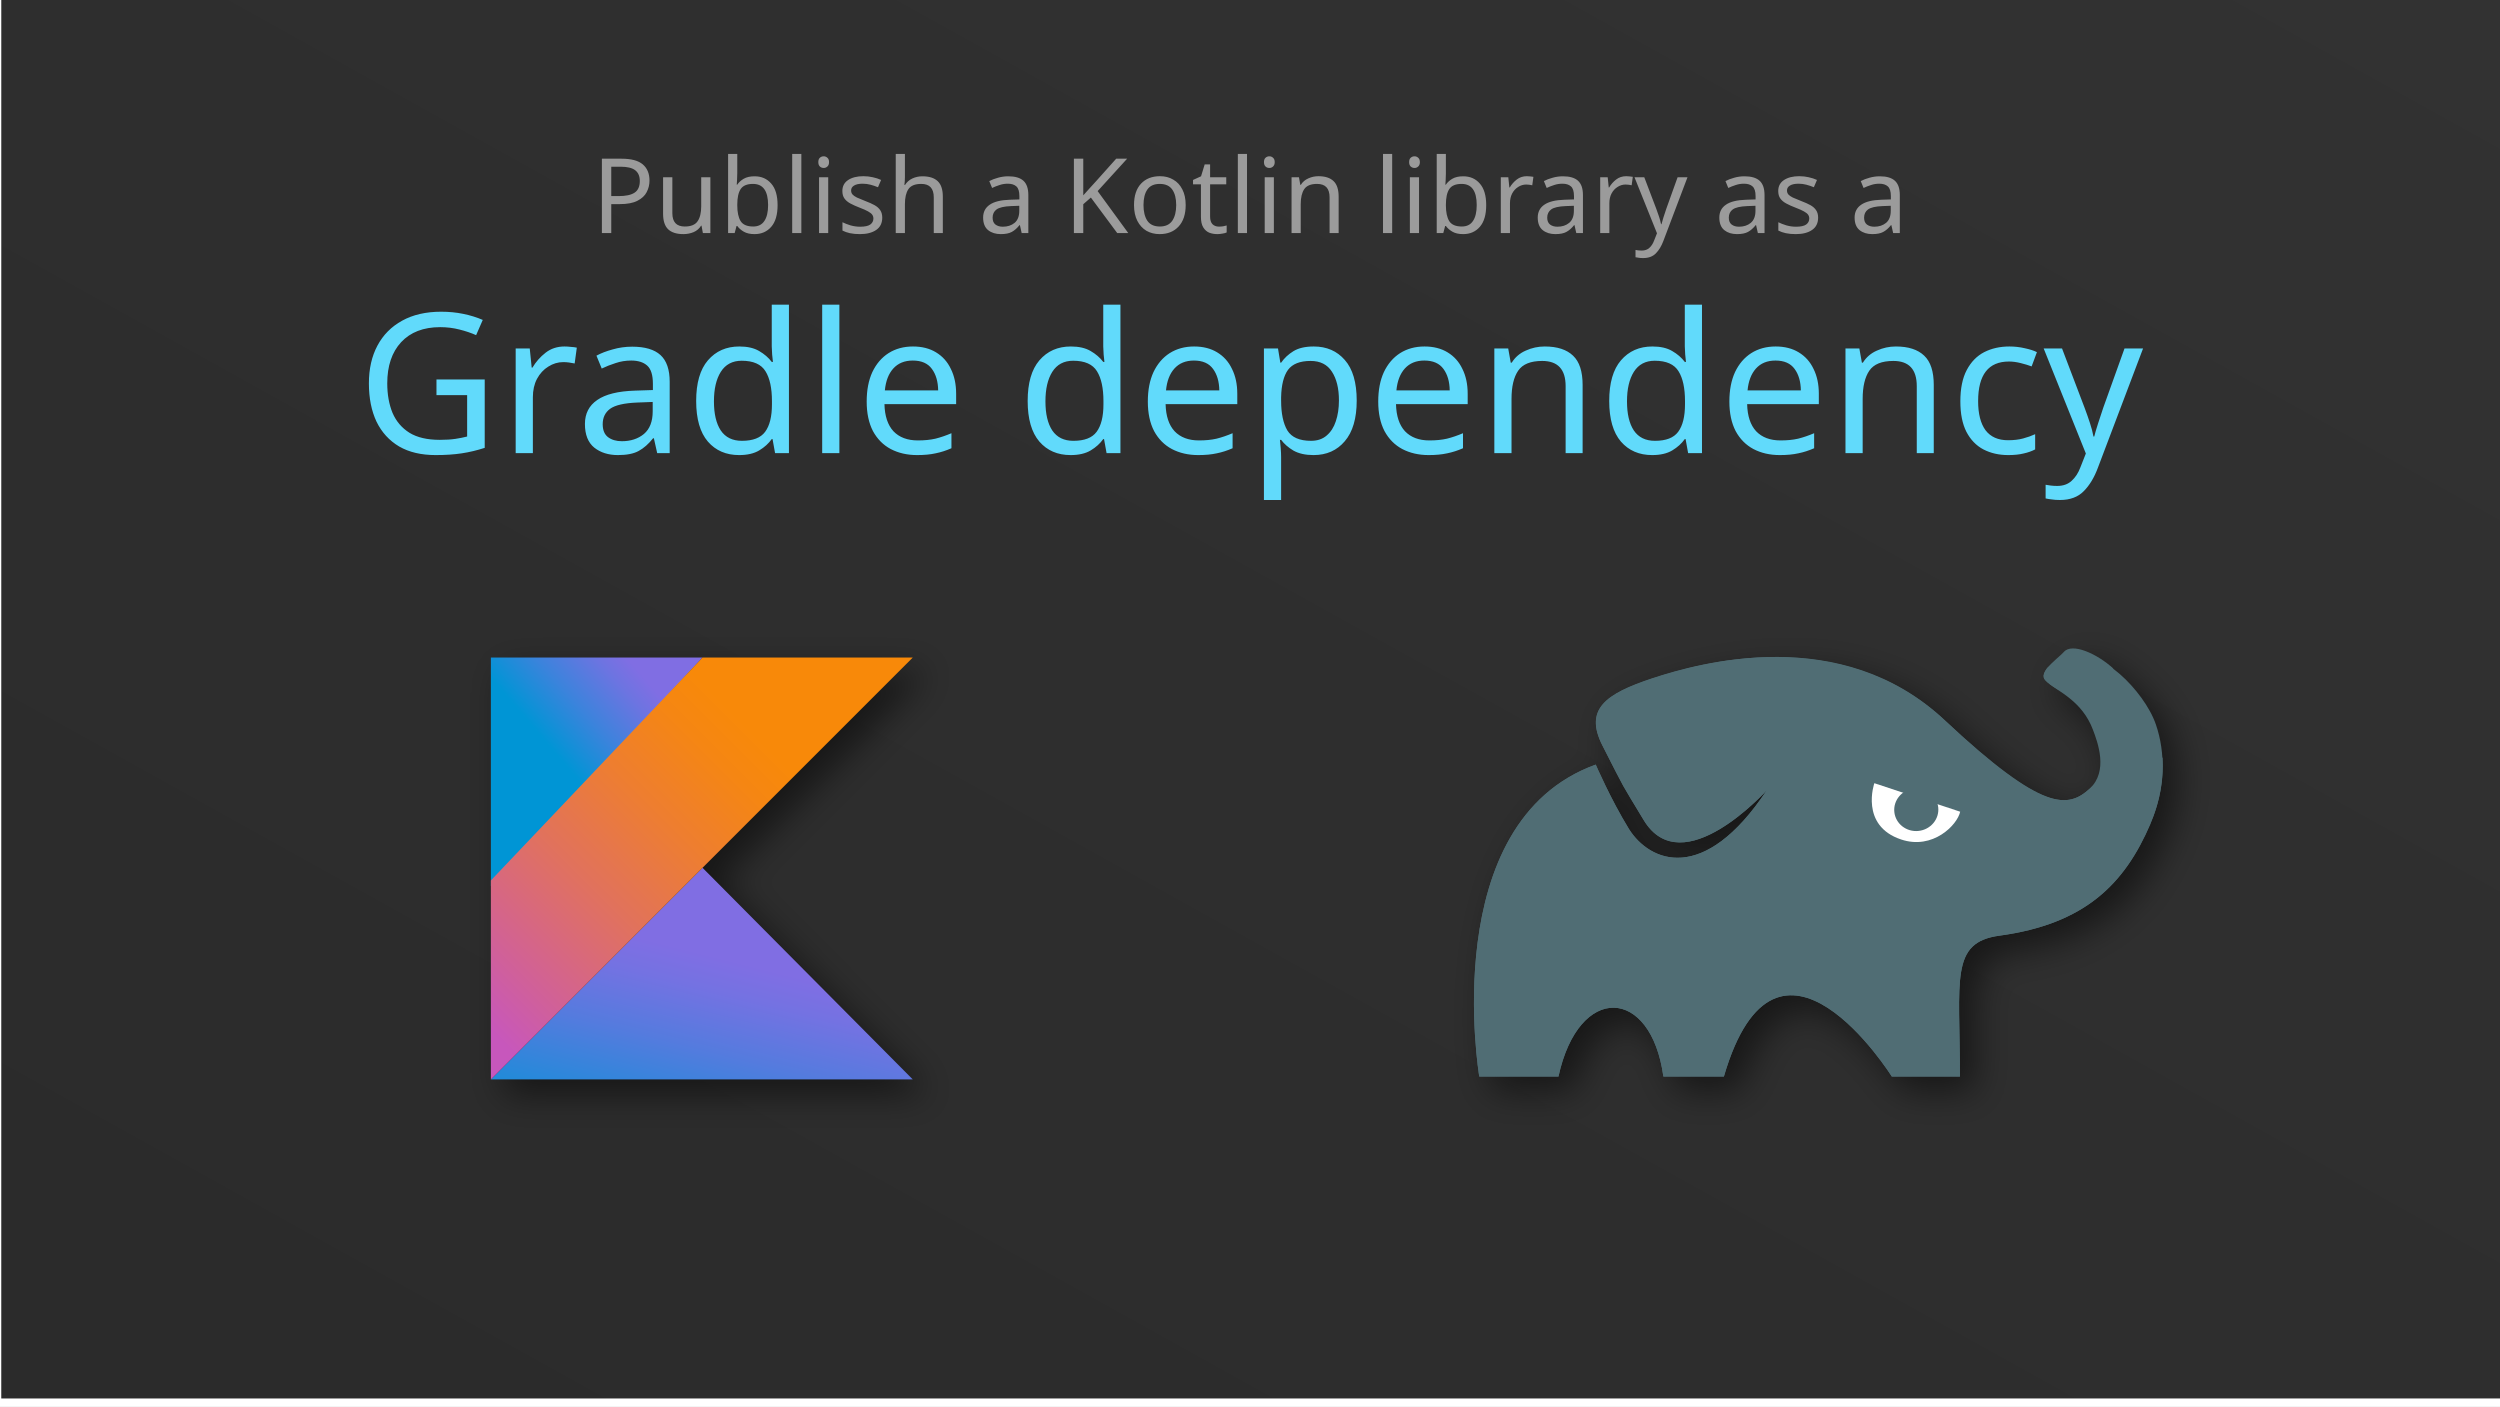
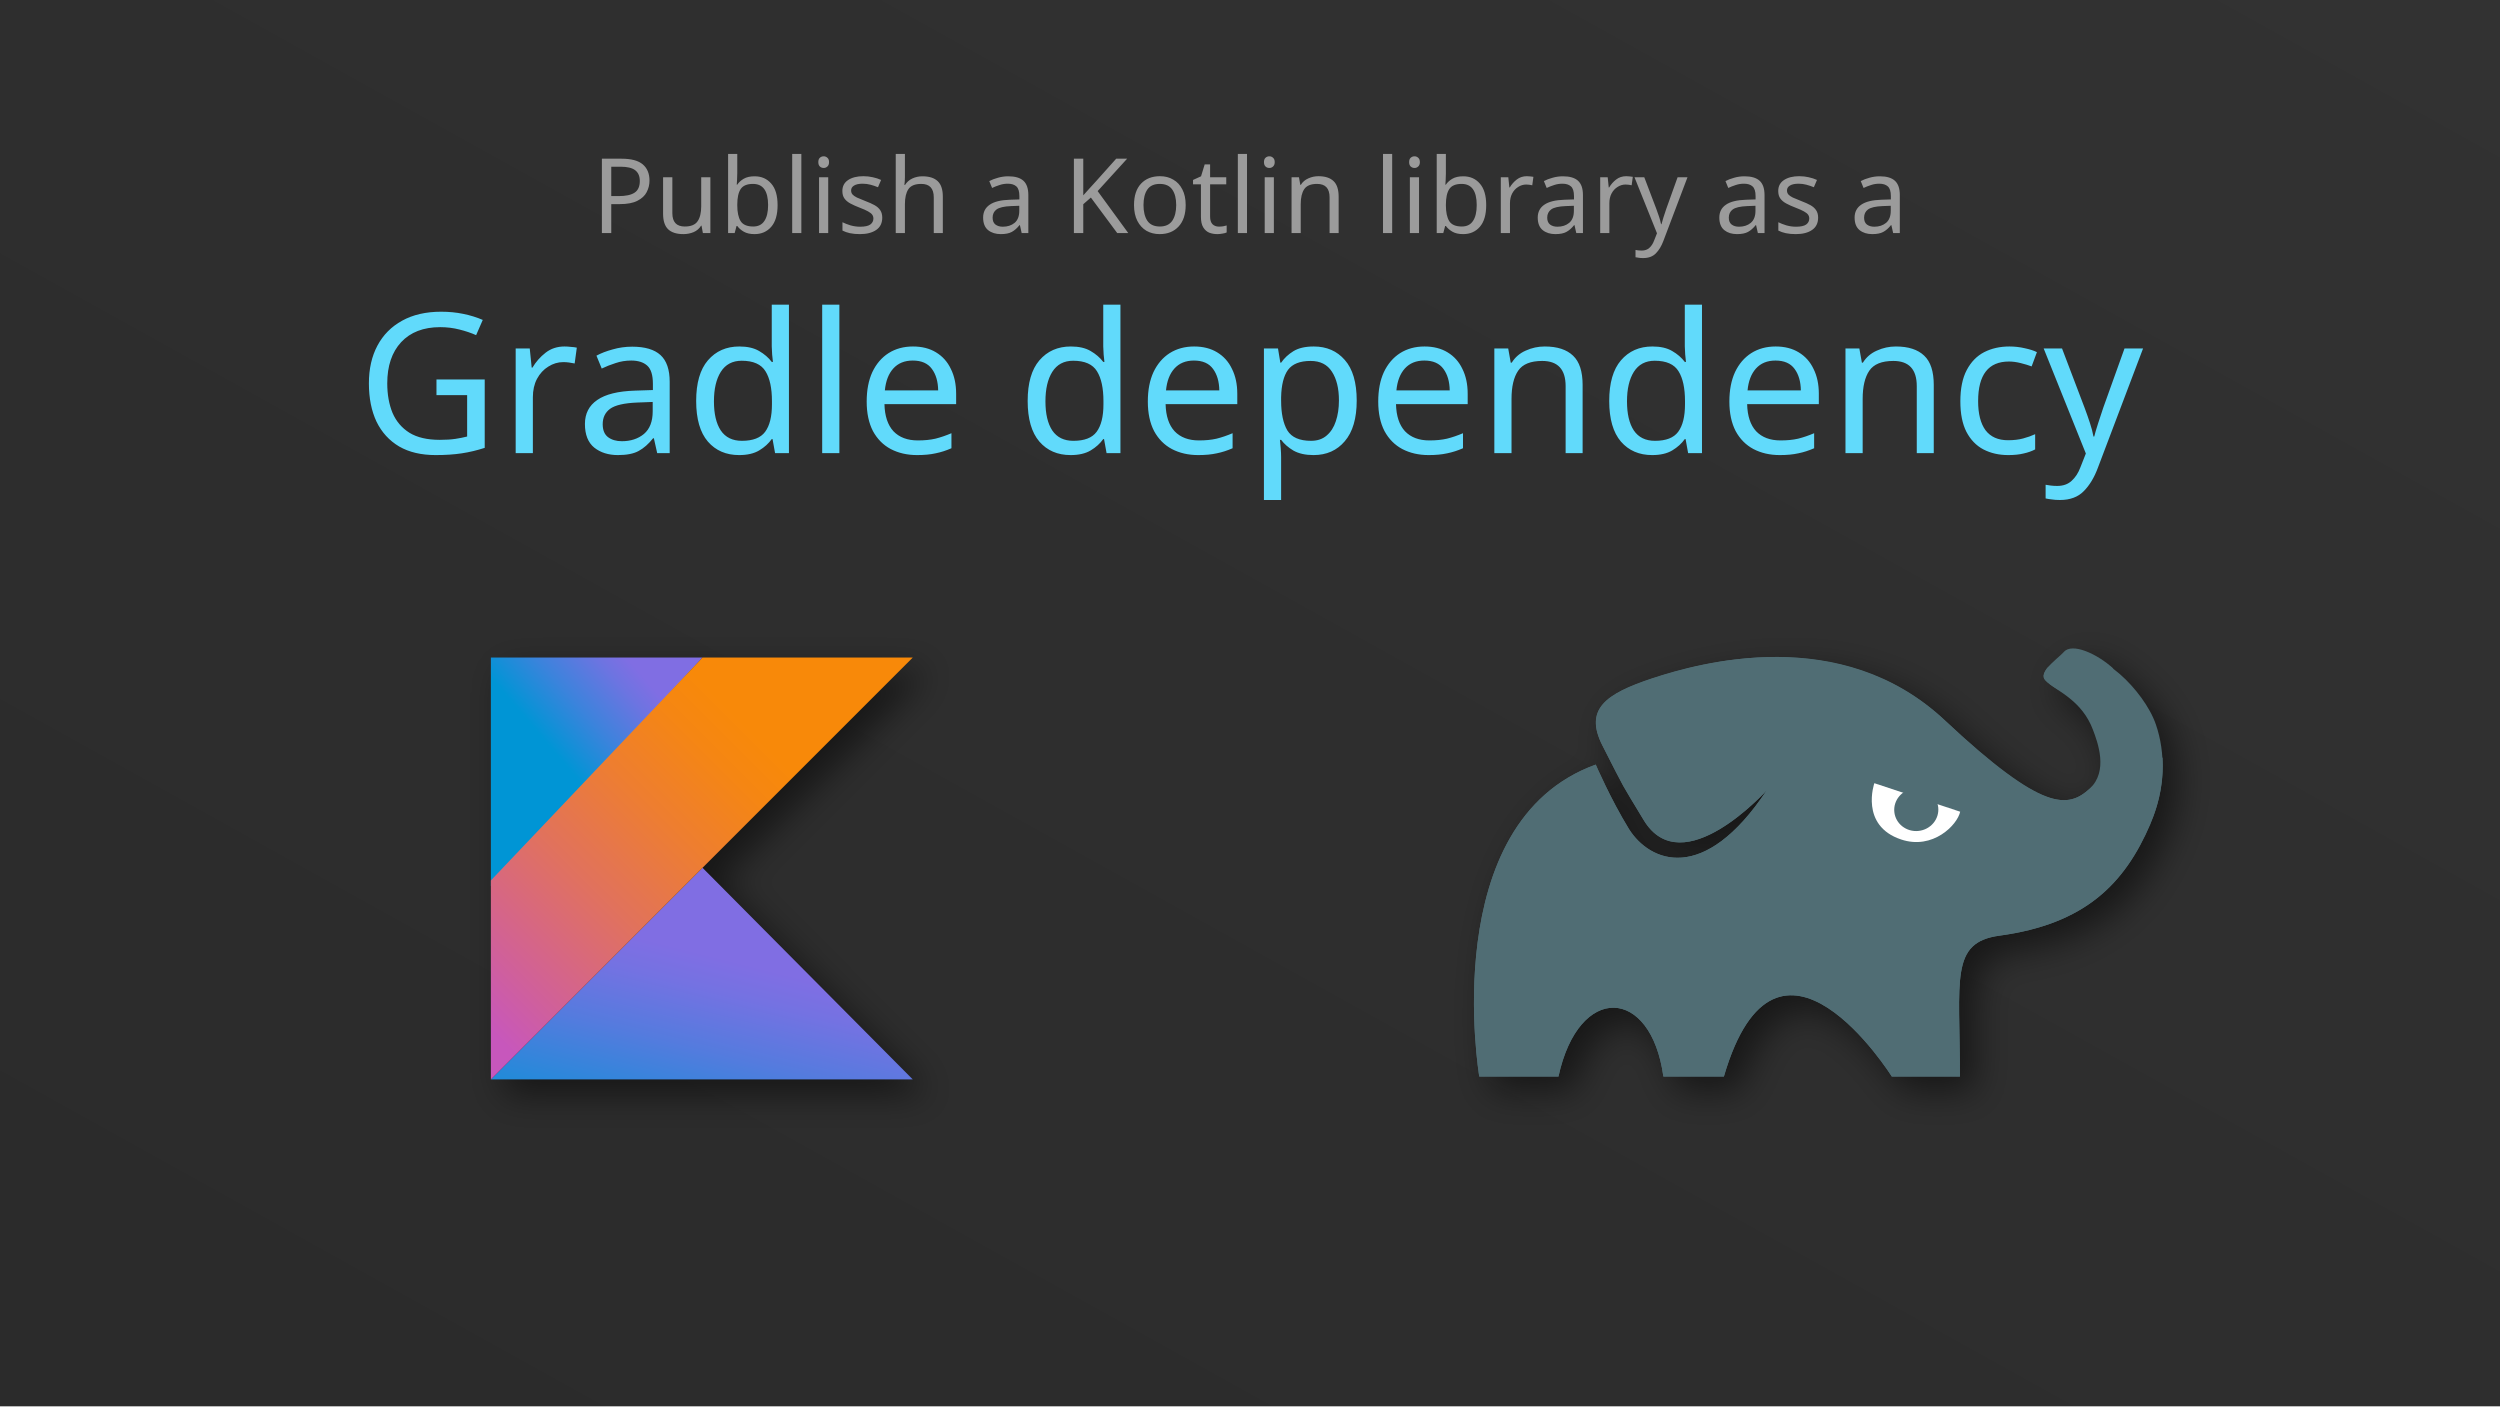
<svg xmlns="http://www.w3.org/2000/svg" width="1920" height="1080" viewBox="0 0 1920 1080" fill="none">
-   <g id="gradle-dep" clip-path="url(#clip0)">
-     <rect width="1920" height="1080" fill="white" />
+   <g id="gradle-dep">
    <g id="Rectangle">
-       <rect x="1" y="-6" width="1920" height="1080" fill="#323232" />
-       <rect x="1" y="-6" width="1920" height="1080" fill="url(#paint0_linear)" fill-opacity="0.15" />
+       <rect width="1920" height="1080" fill="#323232" />
+       <rect width="1920" height="1080" fill="url(#paint0_linear)" fill-opacity="0.15" />
    </g>
    <path id="Java vs Kotlin" d="M335.21 291.45H372.26V343.95C366.46 345.85 360.61 347.25 354.71 348.15C348.81 349.05 342.11 349.5 334.61 349.5C323.51 349.5 314.16 347.3 306.56 342.9C298.96 338.4 293.16 332.05 289.16 323.85C285.26 315.55 283.31 305.75 283.31 294.45C283.31 283.25 285.51 273.55 289.91 265.35C294.31 257.15 300.61 250.8 308.81 246.3C317.11 241.7 327.11 239.4 338.81 239.4C344.81 239.4 350.46 239.95 355.76 241.05C361.16 242.15 366.16 243.7 370.76 245.7L365.66 257.4C361.86 255.7 357.56 254.25 352.76 253.05C348.06 251.85 343.16 251.25 338.06 251.25C325.26 251.25 315.26 255.1 308.06 262.8C300.96 270.5 297.41 281.05 297.41 294.45C297.41 302.95 298.76 310.5 301.46 317.1C304.26 323.6 308.61 328.7 314.51 332.4C320.41 336 328.16 337.8 337.76 337.8C342.46 337.8 346.46 337.55 349.76 337.05C353.06 336.55 356.06 335.95 358.76 335.25V303.45H335.21V291.45ZM433.541 266.1C435.041 266.1 436.641 266.2 438.341 266.4C440.141 266.5 441.691 266.7 442.991 267L441.341 279.15C440.041 278.85 438.591 278.6 436.991 278.4C435.491 278.2 434.041 278.1 432.641 278.1C428.541 278.1 424.691 279.25 421.091 281.55C417.491 283.75 414.591 286.9 412.391 291C410.291 295 409.241 299.7 409.241 305.1V348H396.041V267.6H406.841L408.341 282.3H408.941C411.541 277.9 414.891 274.1 418.991 270.9C423.091 267.7 427.941 266.1 433.541 266.1ZM485.524 266.25C495.324 266.25 502.574 268.4 507.274 272.7C511.974 277 514.324 283.85 514.324 293.25V348H504.724L502.174 336.6H501.574C498.074 341 494.374 344.25 490.474 346.35C486.674 348.45 481.374 349.5 474.574 349.5C467.274 349.5 461.224 347.6 456.424 343.8C451.624 339.9 449.224 333.85 449.224 325.65C449.224 317.65 452.374 311.5 458.674 307.2C464.974 302.8 474.674 300.4 487.774 300L501.424 299.55V294.75C501.424 288.05 499.974 283.4 497.074 280.8C494.174 278.2 490.074 276.9 484.774 276.9C480.574 276.9 476.574 277.55 472.774 278.85C468.974 280.05 465.424 281.45 462.124 283.05L458.074 273.15C461.574 271.25 465.724 269.65 470.524 268.35C475.324 266.95 480.324 266.25 485.524 266.25ZM489.424 309.15C479.424 309.55 472.474 311.15 468.574 313.95C464.774 316.75 462.874 320.7 462.874 325.8C462.874 330.3 464.224 333.6 466.924 335.7C469.724 337.8 473.274 338.85 477.574 338.85C484.374 338.85 490.024 337 494.524 333.3C499.024 329.5 501.274 323.7 501.274 315.9V308.7L489.424 309.15ZM567.656 349.5C557.656 349.5 549.656 346.05 543.656 339.15C537.656 332.15 534.656 321.75 534.656 307.95C534.656 294.15 537.656 283.75 543.656 276.75C549.756 269.65 557.806 266.1 567.806 266.1C574.006 266.1 579.056 267.25 582.956 269.55C586.956 271.85 590.206 274.65 592.706 277.95H593.606C593.506 276.65 593.306 274.75 593.006 272.25C592.806 269.65 592.706 267.6 592.706 266.1V234H605.906V348H595.256L593.306 337.2H592.706C590.306 340.6 587.106 343.5 583.106 345.9C579.106 348.3 573.956 349.5 567.656 349.5ZM569.756 338.55C578.256 338.55 584.206 336.25 587.606 331.65C591.106 326.95 592.856 319.9 592.856 310.5V308.1C592.856 298.1 591.206 290.45 587.906 285.15C584.606 279.75 578.506 277.05 569.606 277.05C562.506 277.05 557.156 279.9 553.556 285.6C550.056 291.2 548.306 298.75 548.306 308.25C548.306 317.85 550.056 325.3 553.556 330.6C557.156 335.9 562.556 338.55 569.756 338.55ZM644.641 348H631.441V234H644.641V348ZM701.163 266.1C708.063 266.1 713.963 267.6 718.863 270.6C723.863 273.6 727.663 277.85 730.263 283.35C732.963 288.75 734.313 295.1 734.313 302.4V310.35H679.263C679.463 319.45 681.763 326.4 686.163 331.2C690.663 335.9 696.913 338.25 704.913 338.25C710.013 338.25 714.513 337.8 718.413 336.9C722.413 335.9 726.513 334.5 730.713 332.7V344.25C726.613 346.05 722.563 347.35 718.563 348.15C714.563 349.05 709.813 349.5 704.313 349.5C696.713 349.5 689.963 347.95 684.063 344.85C678.263 341.75 673.713 337.15 670.413 331.05C667.213 324.85 665.613 317.3 665.613 308.4C665.613 299.6 667.063 292.05 669.963 285.75C672.963 279.45 677.113 274.6 682.413 271.2C687.813 267.8 694.063 266.1 701.163 266.1ZM701.013 276.9C694.713 276.9 689.713 278.95 686.013 283.05C682.413 287.05 680.263 292.65 679.563 299.85H720.513C720.413 293.05 718.813 287.55 715.713 283.35C712.613 279.05 707.713 276.9 701.013 276.9ZM822.246 349.5C812.246 349.5 804.246 346.05 798.246 339.15C792.246 332.15 789.246 321.75 789.246 307.95C789.246 294.15 792.246 283.75 798.246 276.75C804.346 269.65 812.396 266.1 822.396 266.1C828.596 266.1 833.646 267.25 837.546 269.55C841.546 271.85 844.796 274.65 847.296 277.95H848.196C848.096 276.65 847.896 274.75 847.596 272.25C847.396 269.65 847.296 267.6 847.296 266.1V234H860.496V348H849.846L847.896 337.2H847.296C844.896 340.6 841.696 343.5 837.696 345.9C833.696 348.3 828.546 349.5 822.246 349.5ZM824.346 338.55C832.846 338.55 838.796 336.25 842.196 331.65C845.696 326.95 847.446 319.9 847.446 310.5V308.1C847.446 298.1 845.796 290.45 842.496 285.15C839.196 279.75 833.096 277.05 824.196 277.05C817.096 277.05 811.746 279.9 808.146 285.6C804.646 291.2 802.896 298.75 802.896 308.25C802.896 317.85 804.646 325.3 808.146 330.6C811.746 335.9 817.146 338.55 824.346 338.55ZM917.081 266.1C923.981 266.1 929.881 267.6 934.781 270.6C939.781 273.6 943.581 277.85 946.181 283.35C948.881 288.75 950.231 295.1 950.231 302.4V310.35H895.181C895.381 319.45 897.681 326.4 902.081 331.2C906.581 335.9 912.831 338.25 920.831 338.25C925.931 338.25 930.431 337.8 934.331 336.9C938.331 335.9 942.431 334.5 946.631 332.7V344.25C942.531 346.05 938.481 347.35 934.481 348.15C930.481 349.05 925.731 349.5 920.231 349.5C912.631 349.5 905.881 347.95 899.981 344.85C894.181 341.75 889.631 337.15 886.331 331.05C883.131 324.85 881.531 317.3 881.531 308.4C881.531 299.6 882.981 292.05 885.881 285.75C888.881 279.45 893.031 274.6 898.331 271.2C903.731 267.8 909.981 266.1 917.081 266.1ZM916.931 276.9C910.631 276.9 905.631 278.95 901.931 283.05C898.331 287.05 896.181 292.65 895.481 299.85H936.431C936.331 293.05 934.731 287.55 931.631 283.35C928.531 279.05 923.631 276.9 916.931 276.9ZM1008.95 266.1C1018.85 266.1 1026.8 269.55 1032.8 276.45C1038.9 283.35 1041.95 293.75 1041.95 307.65C1041.95 321.35 1038.9 331.75 1032.8 338.85C1026.8 345.95 1018.8 349.5 1008.8 349.5C1002.6 349.5 997.449 348.35 993.349 346.05C989.349 343.65 986.199 340.9 983.899 337.8H982.999C983.199 339.5 983.399 341.65 983.599 344.25C983.799 346.85 983.899 349.1 983.899 351V384H970.699V267.6H981.499L983.299 278.55H983.899C986.299 275.05 989.449 272.1 993.349 269.7C997.249 267.3 1002.45 266.1 1008.95 266.1ZM1006.55 277.2C998.349 277.2 992.549 279.5 989.149 284.1C985.849 288.7 984.099 295.7 983.899 305.1V307.65C983.899 317.55 985.499 325.2 988.699 330.6C991.999 335.9 998.049 338.55 1006.85 338.55C1011.75 338.55 1015.75 337.2 1018.85 334.5C1022.05 331.8 1024.4 328.15 1025.9 323.55C1027.5 318.85 1028.3 313.5 1028.3 307.5C1028.3 298.3 1026.5 290.95 1022.9 285.45C1019.4 279.95 1013.95 277.2 1006.55 277.2ZM1094.03 266.1C1100.93 266.1 1106.83 267.6 1111.73 270.6C1116.73 273.6 1120.53 277.85 1123.13 283.35C1125.83 288.75 1127.18 295.1 1127.18 302.4V310.35H1072.13C1072.33 319.45 1074.63 326.4 1079.03 331.2C1083.53 335.9 1089.78 338.25 1097.78 338.25C1102.88 338.25 1107.38 337.8 1111.28 336.9C1115.28 335.9 1119.38 334.5 1123.58 332.7V344.25C1119.48 346.05 1115.43 347.35 1111.43 348.15C1107.43 349.05 1102.68 349.5 1097.18 349.5C1089.58 349.5 1082.83 347.95 1076.93 344.85C1071.13 341.75 1066.58 337.15 1063.28 331.05C1060.08 324.85 1058.48 317.3 1058.48 308.4C1058.48 299.6 1059.93 292.05 1062.83 285.75C1065.83 279.45 1069.98 274.6 1075.28 271.2C1080.68 267.8 1086.93 266.1 1094.03 266.1ZM1093.88 276.9C1087.58 276.9 1082.58 278.95 1078.88 283.05C1075.28 287.05 1073.13 292.65 1072.43 299.85H1113.38C1113.28 293.05 1111.68 287.55 1108.58 283.35C1105.48 279.05 1100.58 276.9 1093.88 276.9ZM1186.35 266.1C1195.95 266.1 1203.2 268.45 1208.1 273.15C1213 277.75 1215.45 285.25 1215.45 295.65V348H1202.4V296.55C1202.4 283.65 1196.4 277.2 1184.4 277.2C1175.5 277.2 1169.35 279.7 1165.95 284.7C1162.55 289.7 1160.85 296.9 1160.85 306.3V348H1147.65V267.6H1158.3L1160.25 278.55H1161C1163.6 274.35 1167.2 271.25 1171.8 269.25C1176.4 267.15 1181.25 266.1 1186.35 266.1ZM1268.88 349.5C1258.88 349.5 1250.88 346.05 1244.88 339.15C1238.88 332.15 1235.88 321.75 1235.88 307.95C1235.88 294.15 1238.88 283.75 1244.88 276.75C1250.98 269.65 1259.03 266.1 1269.03 266.1C1275.23 266.1 1280.28 267.25 1284.18 269.55C1288.18 271.85 1291.43 274.65 1293.93 277.95H1294.83C1294.73 276.65 1294.53 274.75 1294.23 272.25C1294.03 269.65 1293.93 267.6 1293.93 266.1V234H1307.13V348H1296.48L1294.53 337.2H1293.93C1291.53 340.6 1288.33 343.5 1284.33 345.9C1280.33 348.3 1275.18 349.5 1268.88 349.5ZM1270.98 338.55C1279.48 338.55 1285.43 336.25 1288.83 331.65C1292.33 326.95 1294.08 319.9 1294.08 310.5V308.1C1294.08 298.1 1292.43 290.45 1289.13 285.15C1285.83 279.75 1279.73 277.05 1270.83 277.05C1263.73 277.05 1258.38 279.9 1254.78 285.6C1251.28 291.2 1249.53 298.75 1249.53 308.25C1249.53 317.85 1251.28 325.3 1254.78 330.6C1258.38 335.9 1263.78 338.55 1270.98 338.55ZM1363.71 266.1C1370.61 266.1 1376.51 267.6 1381.41 270.6C1386.41 273.6 1390.21 277.85 1392.81 283.35C1395.51 288.75 1396.86 295.1 1396.86 302.4V310.35H1341.81C1342.01 319.45 1344.31 326.4 1348.71 331.2C1353.21 335.9 1359.46 338.25 1367.46 338.25C1372.56 338.25 1377.06 337.8 1380.96 336.9C1384.96 335.9 1389.06 334.5 1393.26 332.7V344.25C1389.16 346.05 1385.11 347.35 1381.11 348.15C1377.11 349.05 1372.36 349.5 1366.86 349.5C1359.26 349.5 1352.51 347.95 1346.61 344.85C1340.81 341.75 1336.26 337.15 1332.96 331.05C1329.76 324.85 1328.16 317.3 1328.16 308.4C1328.16 299.6 1329.61 292.05 1332.51 285.75C1335.51 279.45 1339.66 274.6 1344.96 271.2C1350.36 267.8 1356.61 266.1 1363.71 266.1ZM1363.56 276.9C1357.26 276.9 1352.26 278.95 1348.56 283.05C1344.96 287.05 1342.81 292.65 1342.11 299.85H1383.06C1382.96 293.05 1381.36 287.55 1378.26 283.35C1375.16 279.05 1370.26 276.9 1363.56 276.9ZM1456.03 266.1C1465.63 266.1 1472.88 268.45 1477.78 273.15C1482.68 277.75 1485.13 285.25 1485.13 295.65V348H1472.08V296.55C1472.08 283.65 1466.08 277.2 1454.08 277.2C1445.18 277.2 1439.03 279.7 1435.63 284.7C1432.23 289.7 1430.53 296.9 1430.53 306.3V348H1417.33V267.6H1427.98L1429.93 278.55H1430.68C1433.28 274.35 1436.88 271.25 1441.48 269.25C1446.08 267.15 1450.93 266.1 1456.03 266.1ZM1542.3 349.5C1535.2 349.5 1528.85 348.05 1523.25 345.15C1517.75 342.25 1513.4 337.75 1510.2 331.65C1507.1 325.55 1505.55 317.75 1505.55 308.25C1505.55 298.35 1507.2 290.3 1510.5 284.1C1513.8 277.9 1518.25 273.35 1523.85 270.45C1529.55 267.55 1536 266.1 1543.2 266.1C1547.3 266.1 1551.25 266.55 1555.05 267.45C1558.85 268.25 1561.95 269.25 1564.35 270.45L1560.3 281.4C1557.9 280.5 1555.1 279.65 1551.9 278.85C1548.7 278.05 1545.7 277.65 1542.9 277.65C1527.1 277.65 1519.2 287.8 1519.2 308.1C1519.2 317.8 1521.1 325.25 1524.9 330.45C1528.8 335.55 1534.55 338.1 1542.15 338.1C1546.55 338.1 1550.4 337.65 1553.7 336.75C1557.1 335.85 1560.2 334.75 1563 333.45V345.15C1560.3 346.55 1557.3 347.6 1554 348.3C1550.8 349.1 1546.9 349.5 1542.3 349.5ZM1569.53 267.6H1583.63L1601.03 313.35C1602.53 317.35 1603.88 321.2 1605.08 324.9C1606.28 328.5 1607.18 331.95 1607.78 335.25H1608.38C1608.98 332.75 1609.93 329.5 1611.23 325.5C1612.53 321.4 1613.88 317.3 1615.28 313.2L1631.63 267.6H1645.88L1611.23 359.1C1608.43 366.7 1604.78 372.75 1600.28 377.25C1595.88 381.75 1589.78 384 1581.98 384C1579.58 384 1577.48 383.85 1575.68 383.55C1573.88 383.35 1572.33 383.1 1571.03 382.8V372.3C1572.13 372.5 1573.43 372.7 1574.93 372.9C1576.53 373.1 1578.18 373.2 1579.88 373.2C1584.48 373.2 1588.18 371.9 1590.98 369.3C1593.88 366.7 1596.13 363.25 1597.73 358.95L1601.93 348.3L1569.53 267.6Z" fill="#61DAFB" />
    <path id="Android development" d="M477.372 121.88C484.839 121.88 490.279 123.347 493.692 126.28C497.106 129.213 498.812 133.347 498.812 138.68C498.812 141.827 498.092 144.787 496.652 147.56C495.266 150.28 492.892 152.493 489.532 154.2C486.226 155.907 481.719 156.76 476.012 156.76H469.452V179H462.252V121.88H477.372ZM476.732 128.04H469.452V150.6H475.212C480.652 150.6 484.706 149.72 487.372 147.96C490.039 146.2 491.372 143.213 491.372 139C491.372 135.32 490.199 132.573 487.852 130.76C485.506 128.947 481.799 128.04 476.732 128.04ZM545.57 136.12V179H539.81L538.77 173.32H538.45C537.063 175.56 535.143 177.213 532.69 178.28C530.236 179.293 527.623 179.8 524.85 179.8C519.676 179.8 515.783 178.573 513.17 176.12C510.556 173.613 509.25 169.64 509.25 164.2V136.12H516.37V163.72C516.37 170.547 519.543 173.96 525.89 173.96C530.636 173.96 533.916 172.627 535.73 169.96C537.596 167.293 538.53 163.453 538.53 158.44V136.12H545.57ZM566.223 133C566.223 134.813 566.169 136.52 566.063 138.12C566.009 139.667 565.929 140.893 565.823 141.8H566.223C567.449 139.987 569.129 138.467 571.263 137.24C573.396 136.013 576.143 135.4 579.503 135.4C584.836 135.4 589.103 137.267 592.303 141C595.556 144.68 597.183 150.2 597.183 157.56C597.183 164.92 595.556 170.467 592.303 174.2C589.049 177.933 584.783 179.8 579.503 179.8C576.143 179.8 573.396 179.187 571.263 177.96C569.129 176.733 567.449 175.267 566.223 173.56H565.663L564.223 179H559.183V118.2H566.223V133ZM578.303 141.24C573.769 141.24 570.623 142.547 568.863 145.16C567.103 147.773 566.223 151.827 566.223 157.32V157.64C566.223 162.92 567.076 166.973 568.783 169.8C570.543 172.573 573.769 173.96 578.463 173.96C582.303 173.96 585.156 172.547 587.023 169.72C588.943 166.893 589.903 162.813 589.903 157.48C589.903 146.653 586.036 141.24 578.303 141.24ZM615.442 179H608.402V118.2H615.442V179ZM632.627 120.04C633.693 120.04 634.627 120.413 635.427 121.16C636.28 121.853 636.707 122.973 636.707 124.52C636.707 126.013 636.28 127.133 635.427 127.88C634.627 128.627 633.693 129 632.627 129C631.453 129 630.467 128.627 629.667 127.88C628.867 127.133 628.467 126.013 628.467 124.52C628.467 122.973 628.867 121.853 629.667 121.16C630.467 120.413 631.453 120.04 632.627 120.04ZM636.067 136.12V179H629.027V136.12H636.067ZM677.572 167.16C677.572 171.32 676.025 174.467 672.932 176.6C669.838 178.733 665.678 179.8 660.452 179.8C657.465 179.8 654.878 179.56 652.692 179.08C650.558 178.6 648.665 177.933 647.012 177.08V170.68C648.718 171.533 650.772 172.333 653.172 173.08C655.625 173.773 658.105 174.12 660.612 174.12C664.185 174.12 666.772 173.56 668.372 172.44C669.972 171.267 670.772 169.72 670.772 167.8C670.772 166.733 670.478 165.773 669.892 164.92C669.305 164.067 668.238 163.213 666.692 162.36C665.198 161.507 663.038 160.547 660.212 159.48C657.438 158.413 655.065 157.347 653.092 156.28C651.118 155.213 649.598 153.933 648.532 152.44C647.465 150.947 646.932 149.027 646.932 146.68C646.932 143.053 648.398 140.253 651.332 138.28C654.318 136.307 658.212 135.32 663.012 135.32C665.625 135.32 668.052 135.587 670.292 136.12C672.585 136.6 674.718 137.293 676.692 138.2L674.292 143.8C672.478 143.053 670.585 142.413 668.612 141.88C666.638 141.347 664.612 141.08 662.532 141.08C659.652 141.08 657.438 141.56 655.892 142.52C654.398 143.427 653.652 144.68 653.652 146.28C653.652 147.453 653.998 148.467 654.692 149.32C655.385 150.12 656.532 150.92 658.132 151.72C659.785 152.467 661.972 153.373 664.692 154.44C667.412 155.453 669.732 156.493 671.652 157.56C673.572 158.627 675.038 159.933 676.052 161.48C677.065 162.973 677.572 164.867 677.572 167.16ZM694.973 136.04C694.973 138.173 694.839 140.173 694.573 142.04H695.053C696.439 139.853 698.306 138.2 700.653 137.08C703.053 135.96 705.639 135.4 708.413 135.4C713.639 135.4 717.559 136.653 720.173 139.16C722.786 141.613 724.093 145.587 724.093 151.08V179H717.133V151.56C717.133 144.68 713.933 141.24 707.533 141.24C702.733 141.24 699.426 142.6 697.613 145.32C695.853 147.987 694.973 151.827 694.973 156.84V179H687.933V118.2H694.973V136.04ZM774.407 135.4C779.634 135.4 783.501 136.547 786.007 138.84C788.514 141.133 789.767 144.787 789.767 149.8V179H784.647L783.287 172.92H782.967C781.101 175.267 779.127 177 777.047 178.12C775.021 179.24 772.194 179.8 768.567 179.8C764.674 179.8 761.447 178.787 758.887 176.76C756.327 174.68 755.047 171.453 755.047 167.08C755.047 162.813 756.727 159.533 760.087 157.24C763.447 154.893 768.621 153.613 775.607 153.4L782.887 153.16V150.6C782.887 147.027 782.114 144.547 780.567 143.16C779.021 141.773 776.834 141.08 774.007 141.08C771.767 141.08 769.634 141.427 767.607 142.12C765.581 142.76 763.687 143.507 761.927 144.36L759.767 139.08C761.634 138.067 763.847 137.213 766.407 136.52C768.967 135.773 771.634 135.4 774.407 135.4ZM776.487 158.28C771.154 158.493 767.447 159.347 765.367 160.84C763.341 162.333 762.327 164.44 762.327 167.16C762.327 169.56 763.047 171.32 764.487 172.44C765.981 173.56 767.874 174.12 770.167 174.12C773.794 174.12 776.807 173.133 779.207 171.16C781.607 169.133 782.807 166.04 782.807 161.88V158.04L776.487 158.28ZM866.512 179H858.032L837.792 151.72L831.952 156.84V179H824.752V121.88H831.952V150.04C833.552 148.227 835.179 146.413 836.832 144.6C838.486 142.787 840.139 140.973 841.792 139.16L857.232 121.88H865.632L842.992 146.76L866.512 179ZM910.603 157.48C910.603 164.573 908.79 170.067 905.163 173.96C901.59 177.853 896.737 179.8 890.603 179.8C886.817 179.8 883.43 178.947 880.443 177.24C877.51 175.48 875.19 172.947 873.483 169.64C871.777 166.28 870.923 162.227 870.923 157.48C870.923 150.387 872.71 144.92 876.283 141.08C879.857 137.24 884.71 135.32 890.843 135.32C894.737 135.32 898.15 136.2 901.083 137.96C904.07 139.667 906.39 142.173 908.043 145.48C909.75 148.733 910.603 152.733 910.603 157.48ZM878.203 157.48C878.203 162.547 879.19 166.573 881.163 169.56C883.19 172.493 886.39 173.96 890.763 173.96C895.083 173.96 898.257 172.493 900.283 169.56C902.31 166.573 903.323 162.547 903.323 157.48C903.323 152.413 902.31 148.44 900.283 145.56C898.257 142.68 895.057 141.24 890.683 141.24C886.31 141.24 883.137 142.68 881.163 145.56C879.19 148.44 878.203 152.413 878.203 157.48ZM936.081 174.04C937.148 174.04 938.241 173.96 939.361 173.8C940.481 173.587 941.388 173.373 942.081 173.16V178.52C941.334 178.893 940.268 179.187 938.881 179.4C937.494 179.667 936.161 179.8 934.881 179.8C932.641 179.8 930.561 179.427 928.641 178.68C926.774 177.88 925.254 176.52 924.081 174.6C922.908 172.68 922.321 169.987 922.321 166.52V141.56H916.241V138.2L922.401 135.4L925.201 126.28H929.361V136.12H941.761V141.56H929.361V166.36C929.361 168.973 929.974 170.92 931.201 172.2C932.481 173.427 934.108 174.04 936.081 174.04ZM957.707 179H950.667V118.2H957.707V179ZM974.892 120.04C975.959 120.04 976.892 120.413 977.692 121.16C978.546 121.853 978.972 122.973 978.972 124.52C978.972 126.013 978.546 127.133 977.692 127.88C976.892 128.627 975.959 129 974.892 129C973.719 129 972.732 128.627 971.932 127.88C971.132 127.133 970.732 126.013 970.732 124.52C970.732 122.973 971.132 121.853 971.932 121.16C972.732 120.413 973.719 120.04 974.892 120.04ZM978.332 136.12V179H971.292V136.12H978.332ZM1012.56 135.32C1017.68 135.32 1021.54 136.573 1024.16 139.08C1026.77 141.533 1028.08 145.533 1028.08 151.08V179H1021.12V151.56C1021.12 144.68 1017.92 141.24 1011.52 141.24C1006.77 141.24 1003.49 142.573 1001.68 145.24C999.864 147.907 998.957 151.747 998.957 156.76V179H991.917V136.12H997.597L998.637 141.96H999.037C1000.42 139.72 1002.34 138.067 1004.8 137C1007.25 135.88 1009.84 135.32 1012.56 135.32ZM1069.19 179H1062.15V118.2H1069.19V179ZM1086.38 120.04C1087.44 120.04 1088.38 120.413 1089.18 121.16C1090.03 121.853 1090.46 122.973 1090.46 124.52C1090.46 126.013 1090.03 127.133 1089.18 127.88C1088.38 128.627 1087.44 129 1086.38 129C1085.2 129 1084.22 128.627 1083.42 127.88C1082.62 127.133 1082.22 126.013 1082.22 124.52C1082.22 122.973 1082.62 121.853 1083.42 121.16C1084.22 120.413 1085.2 120.04 1086.38 120.04ZM1089.82 136.12V179H1082.78V136.12H1089.82ZM1110.44 133C1110.44 134.813 1110.39 136.52 1110.28 138.12C1110.23 139.667 1110.15 140.893 1110.04 141.8H1110.44C1111.67 139.987 1113.35 138.467 1115.48 137.24C1117.61 136.013 1120.36 135.4 1123.72 135.4C1129.05 135.4 1133.32 137.267 1136.52 141C1139.77 144.68 1141.4 150.2 1141.4 157.56C1141.4 164.92 1139.77 170.467 1136.52 174.2C1133.27 177.933 1129 179.8 1123.72 179.8C1120.36 179.8 1117.61 179.187 1115.48 177.96C1113.35 176.733 1111.67 175.267 1110.44 173.56H1109.88L1108.44 179H1103.4V118.2H1110.44V133ZM1122.52 141.24C1117.99 141.24 1114.84 142.547 1113.08 145.16C1111.32 147.773 1110.44 151.827 1110.44 157.32V157.64C1110.44 162.92 1111.29 166.973 1113 169.8C1114.76 172.573 1117.99 173.96 1122.68 173.96C1126.52 173.96 1129.37 172.547 1131.24 169.72C1133.16 166.893 1134.12 162.813 1134.12 157.48C1134.12 146.653 1130.25 141.24 1122.52 141.24ZM1172.62 135.32C1173.42 135.32 1174.27 135.373 1175.18 135.48C1176.14 135.533 1176.97 135.64 1177.66 135.8L1176.78 142.28C1176.09 142.12 1175.31 141.987 1174.46 141.88C1173.66 141.773 1172.89 141.72 1172.14 141.72C1169.95 141.72 1167.9 142.333 1165.98 143.56C1164.06 144.733 1162.51 146.413 1161.34 148.6C1160.22 150.733 1159.66 153.24 1159.66 156.12V179H1152.62V136.12H1158.38L1159.18 143.96H1159.5C1160.89 141.613 1162.67 139.587 1164.86 137.88C1167.05 136.173 1169.63 135.32 1172.62 135.32ZM1200.34 135.4C1205.57 135.4 1209.44 136.547 1211.94 138.84C1214.45 141.133 1215.7 144.787 1215.7 149.8V179H1210.58L1209.22 172.92H1208.9C1207.04 175.267 1205.06 177 1202.98 178.12C1200.96 179.24 1198.13 179.8 1194.5 179.8C1190.61 179.8 1187.38 178.787 1184.82 176.76C1182.26 174.68 1180.98 171.453 1180.98 167.08C1180.98 162.813 1182.66 159.533 1186.02 157.24C1189.38 154.893 1194.56 153.613 1201.54 153.4L1208.82 153.16V150.6C1208.82 147.027 1208.05 144.547 1206.5 143.16C1204.96 141.773 1202.77 141.08 1199.94 141.08C1197.7 141.08 1195.57 141.427 1193.54 142.12C1191.52 142.76 1189.62 143.507 1187.86 144.36L1185.7 139.08C1187.57 138.067 1189.78 137.213 1192.34 136.52C1194.9 135.773 1197.57 135.4 1200.34 135.4ZM1202.42 158.28C1197.09 158.493 1193.38 159.347 1191.3 160.84C1189.28 162.333 1188.26 164.44 1188.26 167.16C1188.26 169.56 1188.98 171.32 1190.42 172.44C1191.92 173.56 1193.81 174.12 1196.1 174.12C1199.73 174.12 1202.74 173.133 1205.14 171.16C1207.54 169.133 1208.74 166.04 1208.74 161.88V158.04L1202.42 158.28ZM1248.95 135.32C1249.75 135.32 1250.6 135.373 1251.51 135.48C1252.47 135.533 1253.3 135.64 1253.99 135.8L1253.11 142.28C1252.42 142.12 1251.64 141.987 1250.79 141.88C1249.99 141.773 1249.22 141.72 1248.47 141.72C1246.28 141.72 1244.23 142.333 1242.31 143.56C1240.39 144.733 1238.84 146.413 1237.67 148.6C1236.55 150.733 1235.99 153.24 1235.99 156.12V179H1228.95V136.12H1234.71L1235.51 143.96H1235.83C1237.22 141.613 1239 139.587 1241.19 137.88C1243.38 136.173 1245.96 135.32 1248.95 135.32ZM1255.28 136.12H1262.8L1272.08 160.52C1272.88 162.653 1273.6 164.707 1274.24 166.68C1274.88 168.6 1275.36 170.44 1275.68 172.2H1276C1276.32 170.867 1276.82 169.133 1277.52 167C1278.21 164.813 1278.93 162.627 1279.68 160.44L1288.4 136.12H1296L1277.52 184.92C1276.02 188.973 1274.08 192.2 1271.68 194.6C1269.33 197 1266.08 198.2 1261.92 198.2C1260.64 198.2 1259.52 198.12 1258.56 197.96C1257.6 197.853 1256.77 197.72 1256.08 197.56V191.96C1256.66 192.067 1257.36 192.173 1258.16 192.28C1259.01 192.387 1259.89 192.44 1260.8 192.44C1263.25 192.44 1265.22 191.747 1266.72 190.36C1268.26 188.973 1269.46 187.133 1270.32 184.84L1272.56 179.16L1255.28 136.12ZM1339.8 135.4C1345.02 135.4 1348.89 136.547 1351.4 138.84C1353.9 141.133 1355.16 144.787 1355.16 149.8V179H1350.04L1348.68 172.92H1348.36C1346.49 175.267 1344.52 177 1342.44 178.12C1340.41 179.24 1337.58 179.8 1333.96 179.8C1330.06 179.8 1326.84 178.787 1324.28 176.76C1321.72 174.68 1320.44 171.453 1320.44 167.08C1320.44 162.813 1322.12 159.533 1325.48 157.24C1328.84 154.893 1334.01 153.613 1341 153.4L1348.28 153.16V150.6C1348.28 147.027 1347.5 144.547 1345.96 143.16C1344.41 141.773 1342.22 141.08 1339.4 141.08C1337.16 141.08 1335.02 141.427 1333 142.12C1330.97 142.76 1329.08 143.507 1327.32 144.36L1325.16 139.08C1327.02 138.067 1329.24 137.213 1331.8 136.52C1334.36 135.773 1337.02 135.4 1339.8 135.4ZM1341.88 158.28C1336.54 158.493 1332.84 159.347 1330.76 160.84C1328.73 162.333 1327.72 164.44 1327.72 167.16C1327.72 169.56 1328.44 171.32 1329.88 172.44C1331.37 173.56 1333.26 174.12 1335.56 174.12C1339.18 174.12 1342.2 173.133 1344.6 171.16C1347 169.133 1348.2 166.04 1348.2 161.88V158.04L1341.88 158.28ZM1396.32 167.16C1396.32 171.32 1394.77 174.467 1391.68 176.6C1388.59 178.733 1384.43 179.8 1379.2 179.8C1376.21 179.8 1373.63 179.56 1371.44 179.08C1369.31 178.6 1367.41 177.933 1365.76 177.08V170.68C1367.47 171.533 1369.52 172.333 1371.92 173.08C1374.37 173.773 1376.85 174.12 1379.36 174.12C1382.93 174.12 1385.52 173.56 1387.12 172.44C1388.72 171.267 1389.52 169.72 1389.52 167.8C1389.52 166.733 1389.23 165.773 1388.64 164.92C1388.05 164.067 1386.99 163.213 1385.44 162.36C1383.95 161.507 1381.79 160.547 1378.96 159.48C1376.19 158.413 1373.81 157.347 1371.84 156.28C1369.87 155.213 1368.35 153.933 1367.28 152.44C1366.21 150.947 1365.68 149.027 1365.68 146.68C1365.68 143.053 1367.15 140.253 1370.08 138.28C1373.07 136.307 1376.96 135.32 1381.76 135.32C1384.37 135.32 1386.8 135.587 1389.04 136.12C1391.33 136.6 1393.47 137.293 1395.44 138.2L1393.04 143.8C1391.23 143.053 1389.33 142.413 1387.36 141.88C1385.39 141.347 1383.36 141.08 1381.28 141.08C1378.4 141.08 1376.19 141.56 1374.64 142.52C1373.15 143.427 1372.4 144.68 1372.4 146.28C1372.4 147.453 1372.75 148.467 1373.44 149.32C1374.13 150.12 1375.28 150.92 1376.88 151.72C1378.53 152.467 1380.72 153.373 1383.44 154.44C1386.16 155.453 1388.48 156.493 1390.4 157.56C1392.32 158.627 1393.79 159.933 1394.8 161.48C1395.81 162.973 1396.32 164.867 1396.32 167.16ZM1443.7 135.4C1448.93 135.4 1452.8 136.547 1455.3 138.84C1457.81 141.133 1459.06 144.787 1459.06 149.8V179H1453.94L1452.58 172.92H1452.26C1450.4 175.267 1448.42 177 1446.34 178.12C1444.32 179.24 1441.49 179.8 1437.86 179.8C1433.97 179.8 1430.74 178.787 1428.18 176.76C1425.62 174.68 1424.34 171.453 1424.34 167.08C1424.34 162.813 1426.02 159.533 1429.38 157.24C1432.74 154.893 1437.92 153.613 1444.9 153.4L1452.18 153.16V150.6C1452.18 147.027 1451.41 144.547 1449.86 143.16C1448.32 141.773 1446.13 141.08 1443.3 141.08C1441.06 141.08 1438.93 141.427 1436.9 142.12C1434.88 142.76 1432.98 143.507 1431.22 144.36L1429.06 139.08C1430.93 138.067 1433.14 137.213 1435.7 136.52C1438.26 135.773 1440.93 135.4 1443.7 135.4ZM1445.78 158.28C1440.45 158.493 1436.74 159.347 1434.66 160.84C1432.64 162.333 1431.62 164.44 1431.62 167.16C1431.62 169.56 1432.34 171.32 1433.78 172.44C1435.28 173.56 1437.17 174.12 1439.46 174.12C1443.09 174.12 1446.1 173.133 1448.5 171.16C1450.9 169.133 1452.1 166.04 1452.1 161.88V158.04L1445.78 158.28Z" fill="#9B9B9B" />
    <g id="gradle" filter="url(#filter0_d)">
      <g id="Group">
-         <path id="Vector" fill-rule="evenodd" clip-rule="evenodd" d="M1651.52 632.715C1663.33 605.091 1663.11 578.047 1655.76 556.519C1646.81 530.027 1610.05 495.373 1598.25 509.093C1596.72 511.003 1575.58 508.528 1572.15 513.096C1567.2 519.744 1570.06 521.866 1572.53 524.129C1579.96 530.777 1599.01 538.033 1607.39 560.508C1611.01 570.027 1619.38 592.333 1604.91 605.656C1588.33 620.706 1569.86 624.129 1494.05 553.662C1413.43 478.414 1304.71 509.108 1268.9 520.904C1232.9 532.898 1216.52 544.709 1230.61 572.531C1249.85 610.239 1243.57 598.627 1262.22 629.673C1291.93 679.179 1356.89 606.816 1356.89 606.816C1308.52 679.773 1266.99 662.05 1250.99 636.717C1236.85 613.662 1225.46 587.212 1225.46 587.212C1102.94 631.583 1136.08 826.774 1136.08 826.774H1196.9C1212.52 754.964 1267.95 757.637 1277.47 826.774H1323.95C1364.97 686.392 1452.9 826.774 1452.9 826.774H1505.24C1505.24 751.923 1497.43 723.733 1535.72 718.57C1601.25 709.617 1631.71 678.966 1651.53 632.856L1651.52 632.715Z" fill="#506D74" />
+         <path id="Vector" fill-rule="evenodd" clip-rule="evenodd" d="M1651.52 632.715C1663.33 605.091 1663.11 578.047 1655.76 556.519C1646.81 530.027 1610.05 495.373 1598.25 509.093C1596.72 511.003 1575.58 508.528 1572.15 513.096C1567.2 519.744 1570.06 521.866 1572.53 524.129C1579.96 530.777 1599.01 538.033 1607.39 560.508C1611.01 570.027 1619.38 592.333 1604.91 605.656C1588.33 620.706 1569.86 624.129 1494.05 553.662C1413.43 478.414 1304.71 509.108 1268.9 520.904C1232.9 532.898 1216.52 544.709 1230.61 572.531C1249.85 610.239 1243.57 598.627 1262.22 629.673C1291.93 679.178 1356.89 606.816 1356.89 606.816C1308.52 679.773 1266.99 662.05 1250.99 636.717C1236.85 613.662 1225.46 587.212 1225.46 587.212C1102.94 631.583 1136.08 826.774 1136.08 826.774H1196.9C1212.52 754.964 1267.95 757.637 1277.47 826.774H1323.95C1364.97 686.392 1452.9 826.774 1452.9 826.774H1505.24C1505.24 751.923 1497.43 723.733 1535.72 718.57C1601.25 709.617 1631.71 678.966 1651.53 632.856L1651.52 632.715Z" fill="#506D74" />
        <path id="Vector_2" fill-rule="evenodd" clip-rule="evenodd" d="M1660.85 581.866C1649.78 582.811 1638.82 584.723 1628.09 587.58C1627.71 587.962 1627.52 588.344 1627.14 588.91C1622.37 594.242 1616.48 599.574 1609.6 602.432C1608.75 602.951 1607.86 603.395 1606.93 603.761C1606.36 604.327 1605.8 605.091 1605.02 605.671C1588.44 620.72 1568.44 624.143 1494.16 553.676C1414.16 477.863 1305.02 509.291 1269.01 521.102C1233 532.912 1216.63 544.723 1230.72 572.531C1249.96 610.239 1243.68 598.627 1262.33 629.674C1292.03 679.179 1357 606.816 1357 606.816C1308.63 679.773 1267.1 662.05 1251.1 636.717C1236.96 613.662 1225.57 587.212 1225.57 587.212C1102.94 631.583 1136.08 826.774 1136.08 826.774H1196.9C1212.52 754.964 1267.95 757.637 1277.47 826.774H1323.94C1364.96 686.392 1452.9 826.774 1452.9 826.774H1505.23C1505.23 751.923 1497.42 723.733 1535.71 718.57C1601.06 709.617 1631.53 679.136 1651.33 632.856C1659.14 615.147 1661.79 597.806 1660.85 581.993V581.866Z" fill="#506D74" />
      </g>
      <g id="Group_2">
-         <path id="Vector_3" fill-rule="evenodd" clip-rule="evenodd" d="M1439.5 601.489L1505.41 623.394C1503.31 633.489 1484.46 652.917 1460.08 644.727C1428.08 634.06 1439.5 601.489 1439.5 601.489V601.489Z" fill="white" />
+         <path id="Vector_3" fill-rule="evenodd" clip-rule="evenodd" d="M1439.5 601.489L1505.41 623.394C1503.31 633.489 1484.46 652.917 1460.08 644.727C1428.08 634.06 1439.5 601.489 1439.5 601.489Z" fill="white" />
        <path id="Vector_4" d="M1473.43 638.155C1482.74 637.166 1489.52 629.072 1488.56 620.075C1487.61 611.079 1479.28 604.588 1469.97 605.576C1460.66 606.565 1453.89 614.66 1454.85 623.656C1455.8 632.652 1464.12 639.143 1473.43 638.155Z" fill="#506D74" />
      </g>
      <path id="Vector_5" fill-rule="evenodd" clip-rule="evenodd" d="M1572.81 524.157C1574.9 526.067 1577.57 527.778 1580.23 529.49C1592.99 519.023 1609.37 519.207 1623.09 513.506C1610.71 502.078 1591.26 493.323 1585 500.748C1583.47 502.658 1575.86 508.556 1572.27 513.125C1567.32 519.772 1570.17 521.894 1572.65 524.157H1572.81Z" fill="#506D74" />
    </g>
    <g id="Kotlin-logo" filter="url(#filter1_d)">
      <path id="XMLID_2_" d="M377 829L539.54 666.46L701 829H377Z" fill="url(#paint1_linear)" />
      <path id="Shape" d="M377 505H539.54L377 680.5V505Z" fill="url(#paint2_linear)" />
      <path id="Shape_2" d="M539.54 505L377 676.18V829L539.54 666.46L701 505H539.54Z" fill="url(#paint3_linear)" />
    </g>
  </g>
  <defs>
    <filter id="filter0_d" x="1116" y="482" width="583.03" height="382.774" filterUnits="userSpaceOnUse" color-interpolation-filters="sRGB">
      <feFlood flood-opacity="0" result="BackgroundImageFix" />
      <feColorMatrix in="SourceAlpha" type="matrix" values="0 0 0 0 0 0 0 0 0 0 0 0 0 0 0 0 0 0 127 0" />
      <feOffset dx="11" dy="11" />
      <feGaussianBlur stdDeviation="13.5" />
      <feColorMatrix type="matrix" values="0 0 0 0 0 0 0 0 0 0 0 0 0 0 0 0 0 0 0.5 0" />
      <feBlend mode="normal" in2="BackgroundImageFix" result="effect1_dropShadow" />
      <feBlend mode="normal" in="SourceGraphic" in2="effect1_dropShadow" result="shape" />
    </filter>
    <filter id="filter1_d" x="361" y="489" width="378" height="378" filterUnits="userSpaceOnUse" color-interpolation-filters="sRGB">
      <feFlood flood-opacity="0" result="BackgroundImageFix" />
      <feColorMatrix in="SourceAlpha" type="matrix" values="0 0 0 0 0 0 0 0 0 0 0 0 0 0 0 0 0 0 127 0" />
      <feOffset dx="11" dy="11" />
      <feGaussianBlur stdDeviation="13.5" />
      <feColorMatrix type="matrix" values="0 0 0 0 0 0 0 0 0 0 0 0 0 0 0 0 0 0 0.5 0" />
      <feBlend mode="normal" in2="BackgroundImageFix" result="effect1_dropShadow" />
      <feBlend mode="normal" in="SourceGraphic" in2="effect1_dropShadow" result="shape" />
    </filter>
-     <linearGradient id="paint0_linear" x1="949.605" y1="-546" x2="32.258" y2="1104.2" gradientUnits="userSpaceOnUse">
+     <linearGradient id="paint0_linear" x1="948.605" y1="-540" x2="31.258" y2="1110.2" gradientUnits="userSpaceOnUse">
      <stop stop-color="#0B0B0B" stop-opacity="0.01" />
      <stop offset="1" />
    </linearGradient>
    <linearGradient id="paint1_linear" x1="615.749" y1="943.074" x2="661.096" y2="762.885" gradientUnits="userSpaceOnUse">
      <stop offset="0.097" stop-color="#0095D5" />
      <stop offset="0.301" stop-color="#238AD9" />
      <stop offset="0.621" stop-color="#557BDE" />
      <stop offset="0.864" stop-color="#7472E2" />
      <stop offset="1" stop-color="#806EE3" />
    </linearGradient>
    <linearGradient id="paint2_linear" x1="440.9" y1="618.117" x2="536.056" y2="536.496" gradientUnits="userSpaceOnUse">
      <stop offset="0.118" stop-color="#0095D5" />
      <stop offset="0.418" stop-color="#3C83DC" />
      <stop offset="0.696" stop-color="#6D74E1" />
      <stop offset="0.833" stop-color="#806EE3" />
    </linearGradient>
    <linearGradient id="paint3_linear" x1="473.2" y1="953.634" x2="774.7" y2="652.135" gradientUnits="userSpaceOnUse">
      <stop offset="0.107" stop-color="#C757BC" />
      <stop offset="0.214" stop-color="#D0609A" />
      <stop offset="0.425" stop-color="#E1725C" />
      <stop offset="0.605" stop-color="#EE7E2F" />
      <stop offset="0.743" stop-color="#F58613" />
      <stop offset="0.823" stop-color="#F88909" />
    </linearGradient>
-     <clipPath id="clip0">
-       <rect width="1920" height="1080" fill="white" />
-     </clipPath>
  </defs>
</svg>
